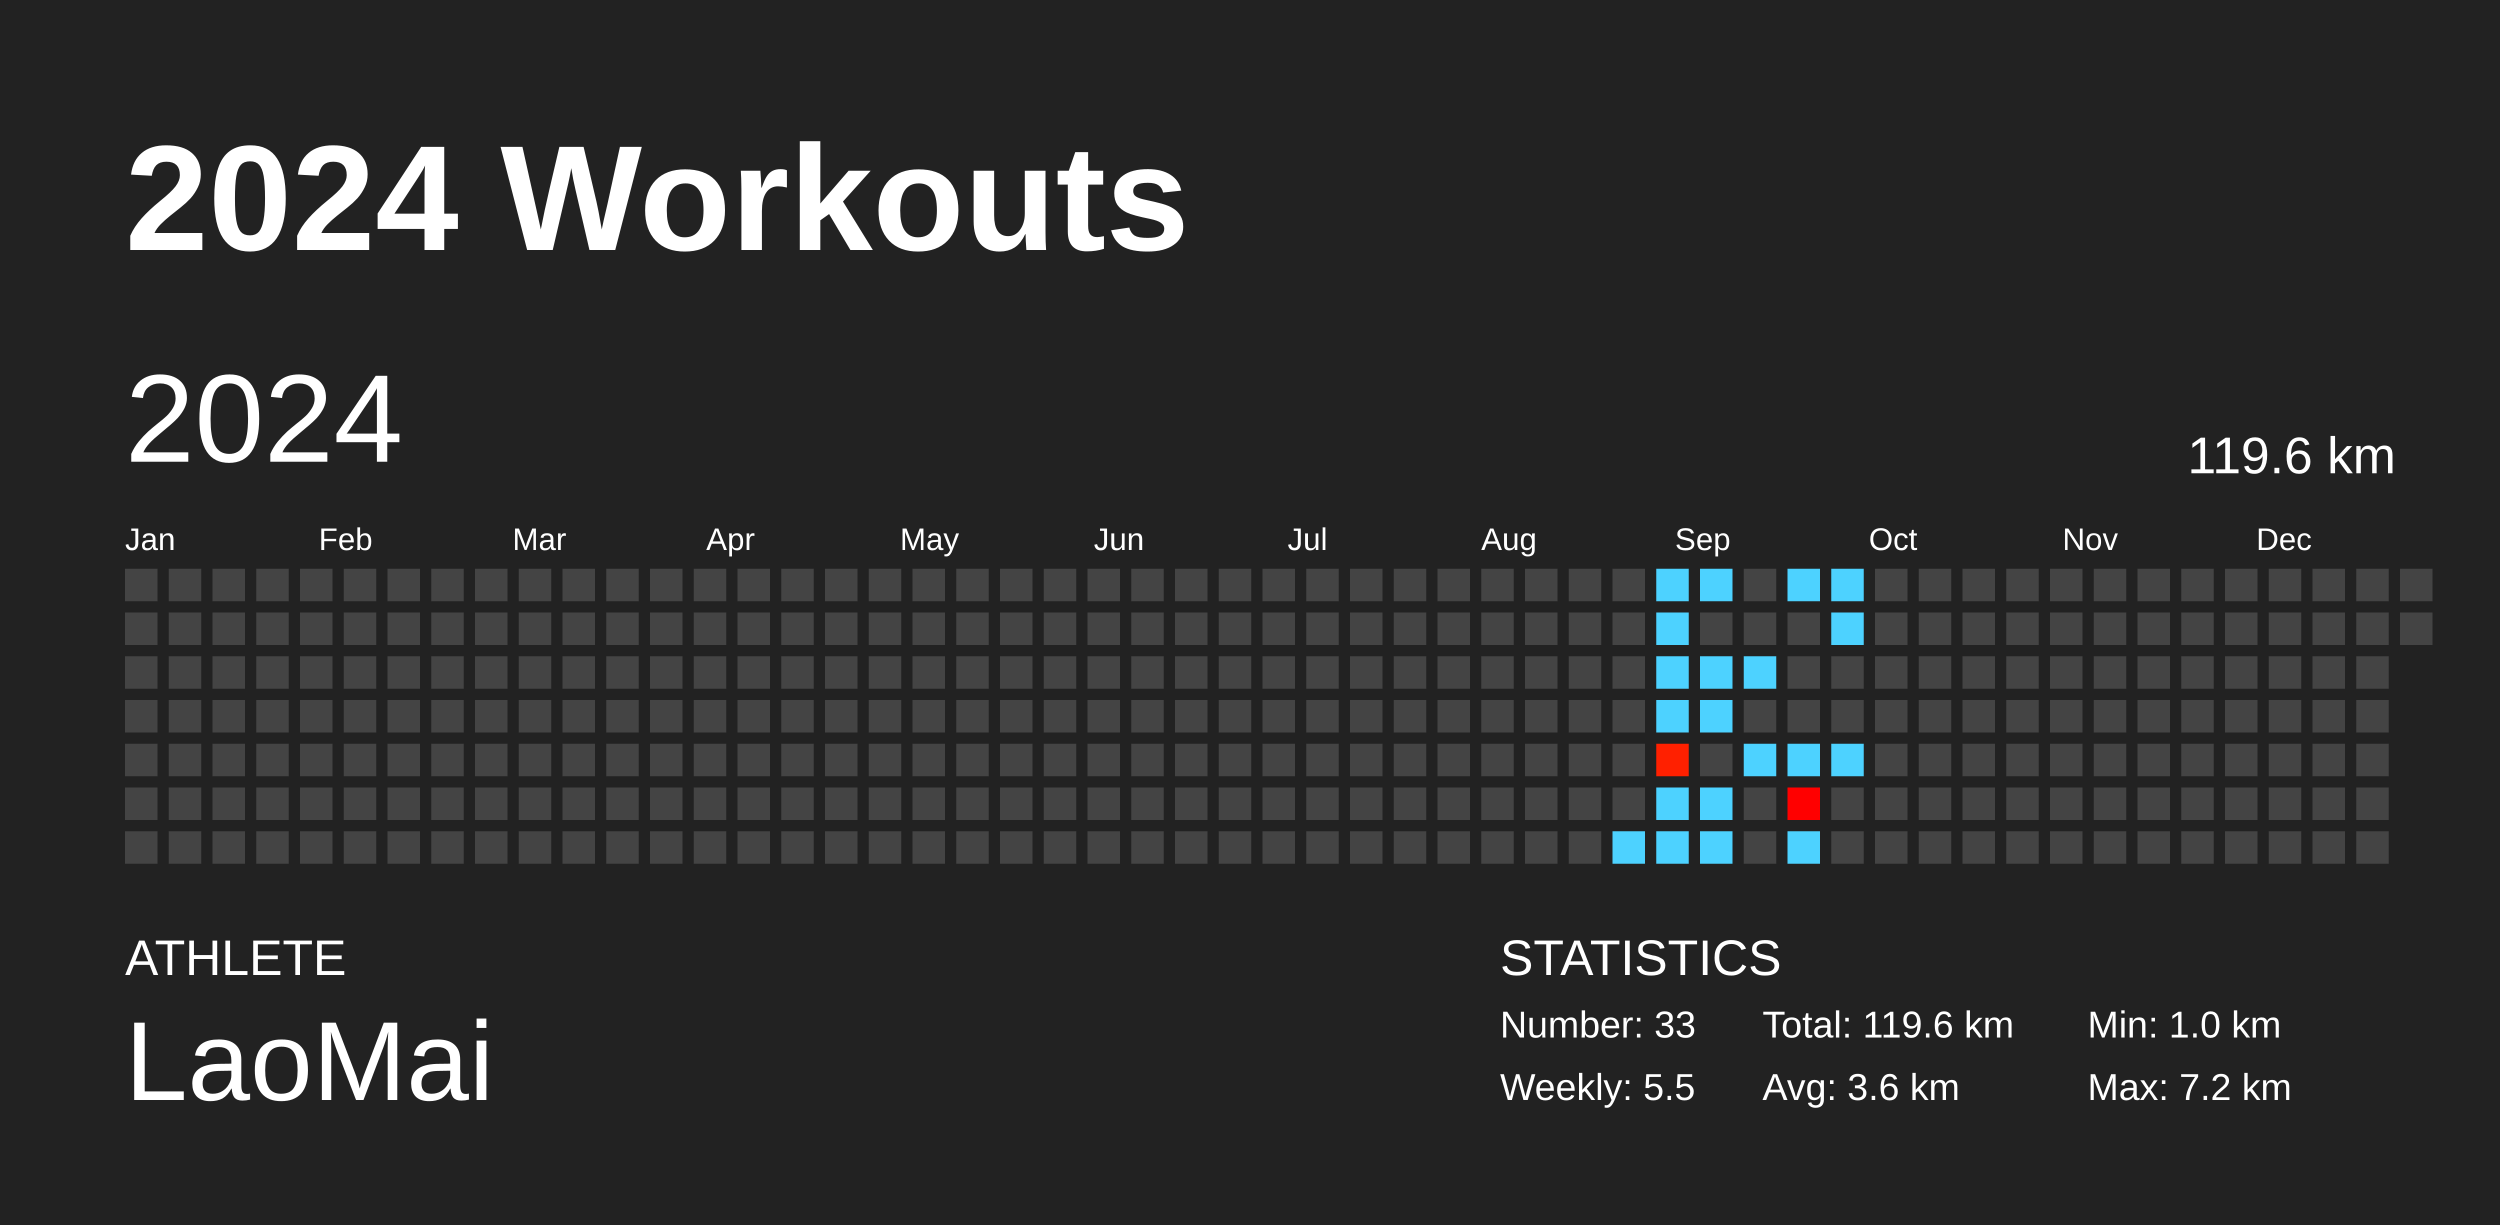
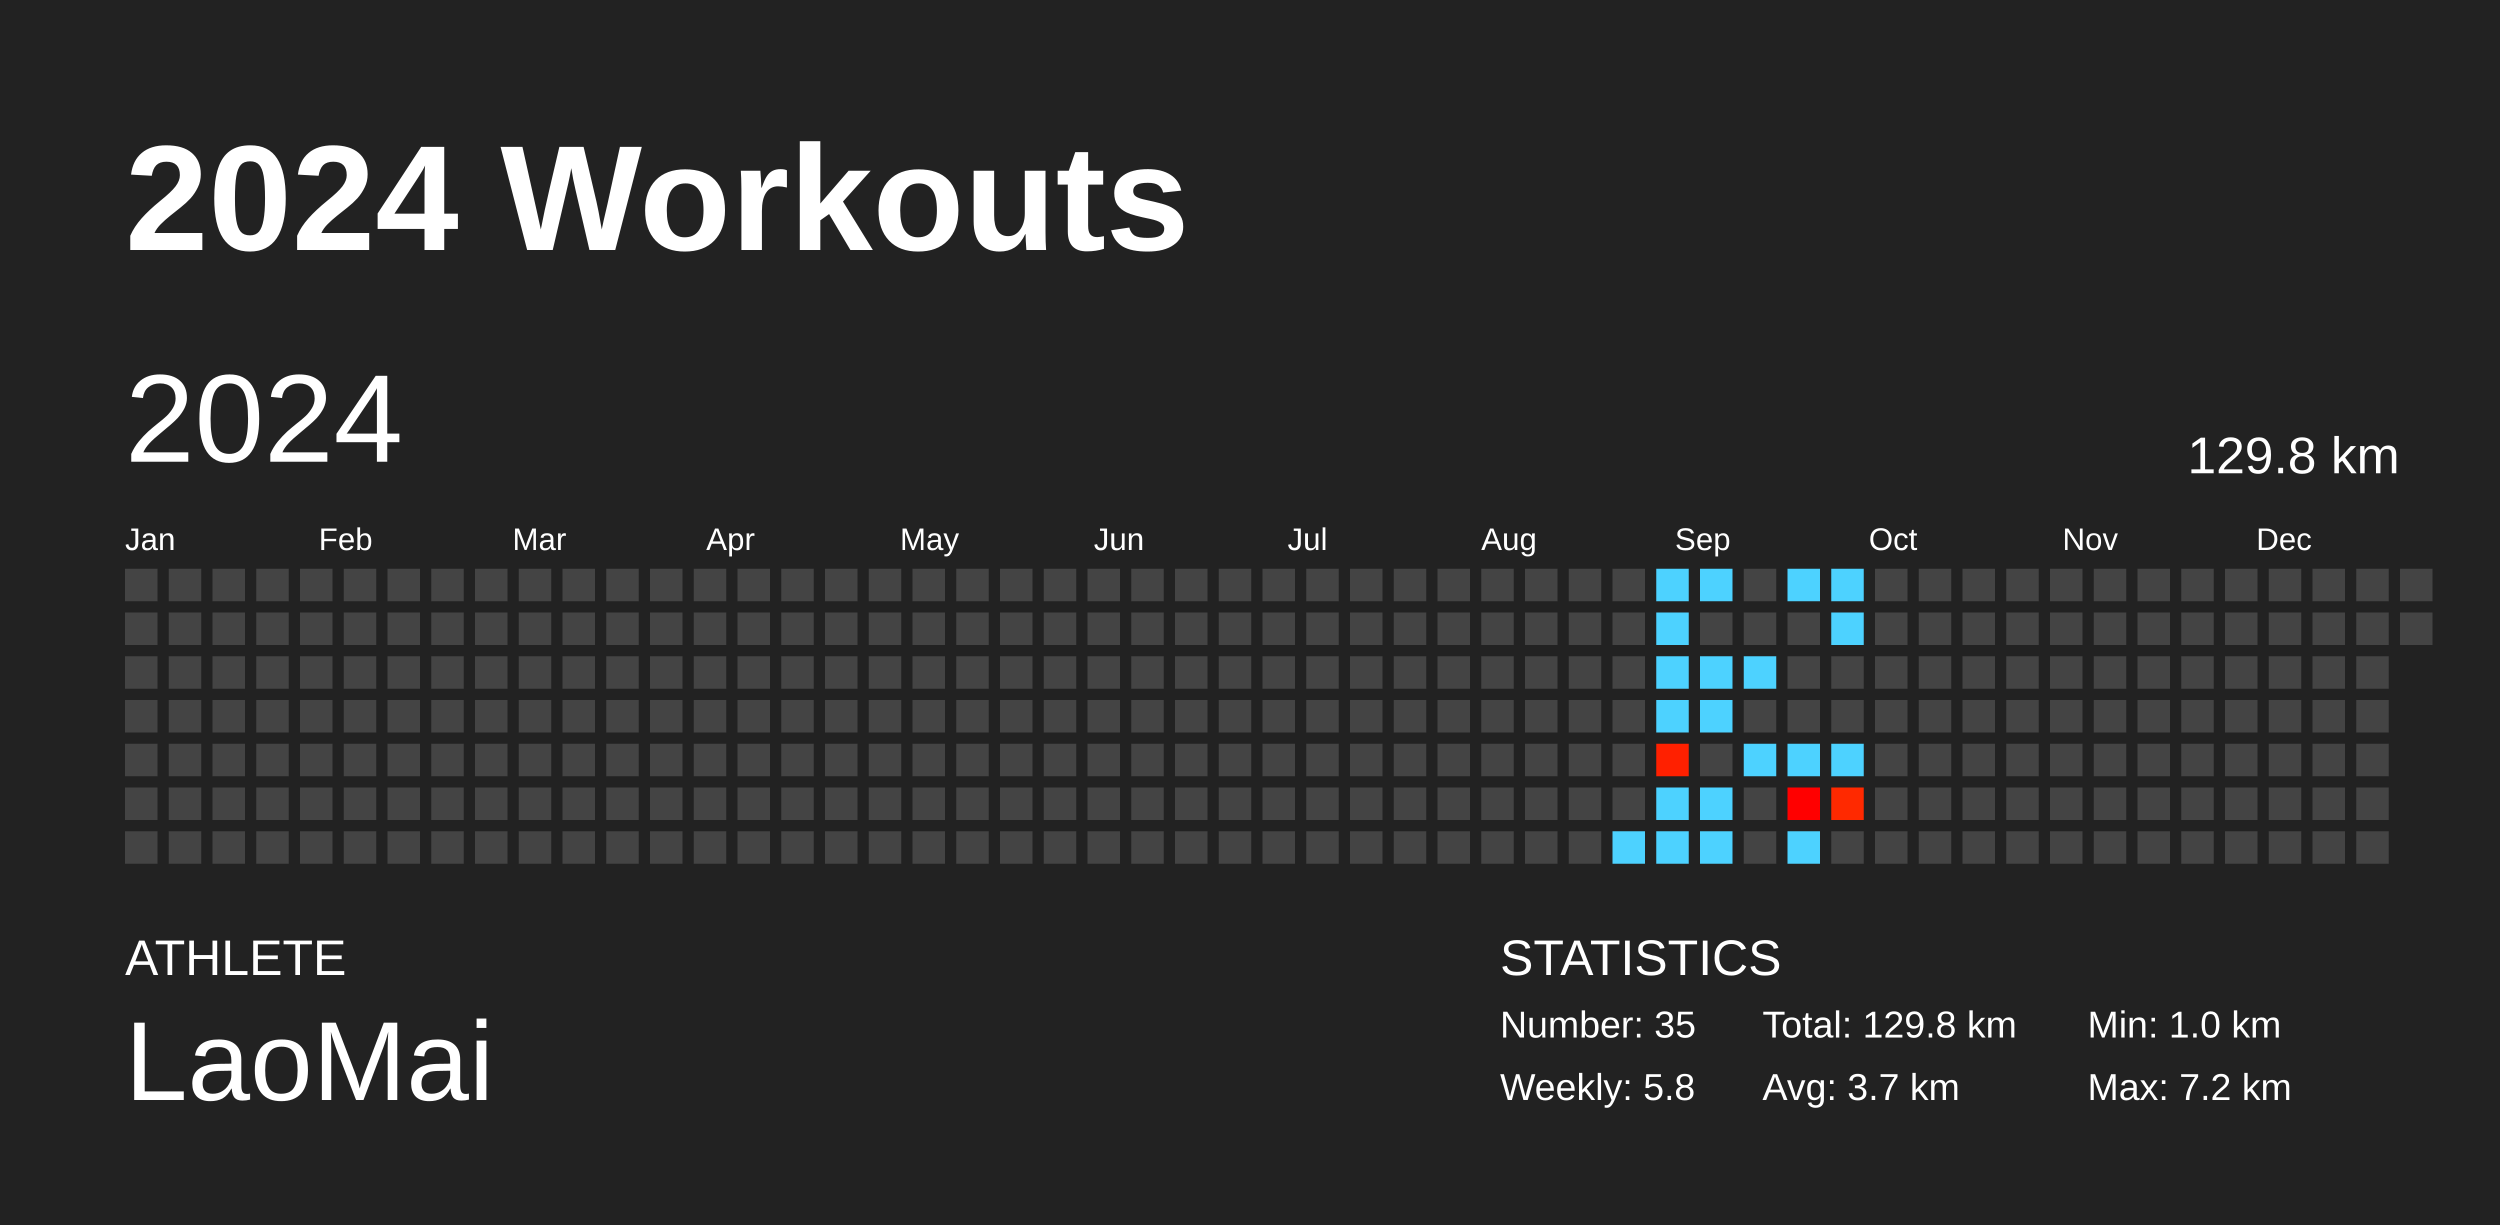
<svg xmlns="http://www.w3.org/2000/svg" baseProfile="full" height="98mm" version="1.1" viewBox="0,0,200,98" width="200mm">
  <defs />
  <rect fill="#222222" height="98" width="200" x="0" y="0" />
  <text fill="#FFFFFF" style="font-size:12px; font-family:Arial; font-weight:bold;" x="10" y="20">2024 Workouts</text>
  <text fill="#FFFFFF" style="font-size:4px; font-family:Arial" x="10" y="78">ATHLETE</text>
  <text fill="#FFFFFF" style="font-size:9px; font-family:Arial" x="10" y="88">LaoMai</text>
  <text fill="#FFFFFF" style="font-size:4px; font-family:Arial" x="120" y="78">STATISTICS</text>
-   <text fill="#FFFFFF" style="font-size:3px; font-family:Arial" x="120" y="83">Number: 33</text>
-   <text fill="#FFFFFF" style="font-size:3px; font-family:Arial" x="120" y="88">Weekly: 5.5</text>
-   <text fill="#FFFFFF" style="font-size:3px; font-family:Arial" x="141" y="83">Total: 119.6 km</text>
-   <text fill="#FFFFFF" style="font-size:3px; font-family:Arial" x="141" y="88">Avg: 3.6 km</text>
+   <text fill="#FFFFFF" style="font-size:3px; font-family:Arial" x="120" y="83">Number: 35</text>
+   <text fill="#FFFFFF" style="font-size:3px; font-family:Arial" x="120" y="88">Weekly: 5.8</text>
+   <text fill="#FFFFFF" style="font-size:3px; font-family:Arial" x="141" y="83">Total: 129.8 km</text>
+   <text fill="#FFFFFF" style="font-size:3px; font-family:Arial" x="141" y="88">Avg: 3.7 km</text>
  <text fill="#FFFFFF" style="font-size:3px; font-family:Arial" x="167" y="83">Min: 1.0 km</text>
  <text fill="#FFFFFF" style="font-size:3px; font-family:Arial" x="167" y="88">Max: 7.2 km</text>
  <text dominant-baseline="hanging" fill="#FFFFFF" style="font-size:10.0px; font-family:Arial;" x="10" y="30">2024</text>
-   <text dominant-baseline="hanging" fill="#FFFFFF" style="font-size:4.125px; font-family:Arial;" x="175" y="35">119.6 km</text>
+   <text dominant-baseline="hanging" fill="#FFFFFF" style="font-size:4.125px; font-family:Arial;" x="175" y="35">129.8 km</text>
  <text fill="#FFFFFF" style="font-size:2.5px; font-family:Arial" x="10.0" y="44">Jan</text>
  <text fill="#FFFFFF" style="font-size:2.5px; font-family:Arial" x="25.5" y="44">Feb</text>
  <text fill="#FFFFFF" style="font-size:2.5px; font-family:Arial" x="41.0" y="44">Mar</text>
  <text fill="#FFFFFF" style="font-size:2.5px; font-family:Arial" x="56.5" y="44">Apr</text>
  <text fill="#FFFFFF" style="font-size:2.5px; font-family:Arial" x="72.0" y="44">May</text>
  <text fill="#FFFFFF" style="font-size:2.5px; font-family:Arial" x="87.5" y="44">Jun</text>
  <text fill="#FFFFFF" style="font-size:2.5px; font-family:Arial" x="103.0" y="44">Jul</text>
  <text fill="#FFFFFF" style="font-size:2.5px; font-family:Arial" x="118.5" y="44">Aug</text>
  <text fill="#FFFFFF" style="font-size:2.5px; font-family:Arial" x="134.0" y="44">Sep</text>
  <text fill="#FFFFFF" style="font-size:2.5px; font-family:Arial" x="149.5" y="44">Oct</text>
  <text fill="#FFFFFF" style="font-size:2.5px; font-family:Arial" x="165.0" y="44">Nov</text>
  <text fill="#FFFFFF" style="font-size:2.5px; font-family:Arial" x="180.5" y="44">Dec</text>
  <rect fill="#444444" height="2.6" width="2.6" x="10.0" y="45.5" />
  <rect fill="#444444" height="2.6" width="2.6" x="10.0" y="49.0" />
  <rect fill="#444444" height="2.6" width="2.6" x="10.0" y="52.5" />
  <rect fill="#444444" height="2.6" width="2.6" x="10.0" y="56.0" />
  <rect fill="#444444" height="2.6" width="2.6" x="10.0" y="59.5" />
  <rect fill="#444444" height="2.6" width="2.6" x="10.0" y="63.0" />
  <rect fill="#444444" height="2.6" width="2.6" x="10.0" y="66.5" />
  <rect fill="#444444" height="2.6" width="2.6" x="13.5" y="45.5" />
  <rect fill="#444444" height="2.6" width="2.6" x="13.5" y="49.0" />
  <rect fill="#444444" height="2.6" width="2.6" x="13.5" y="52.5" />
  <rect fill="#444444" height="2.6" width="2.6" x="13.5" y="56.0" />
  <rect fill="#444444" height="2.6" width="2.6" x="13.5" y="59.5" />
  <rect fill="#444444" height="2.6" width="2.6" x="13.5" y="63.0" />
  <rect fill="#444444" height="2.6" width="2.6" x="13.5" y="66.5" />
  <rect fill="#444444" height="2.6" width="2.6" x="17.0" y="45.5" />
  <rect fill="#444444" height="2.6" width="2.6" x="17.0" y="49.0" />
  <rect fill="#444444" height="2.6" width="2.6" x="17.0" y="52.5" />
  <rect fill="#444444" height="2.6" width="2.6" x="17.0" y="56.0" />
  <rect fill="#444444" height="2.6" width="2.6" x="17.0" y="59.5" />
  <rect fill="#444444" height="2.6" width="2.6" x="17.0" y="63.0" />
  <rect fill="#444444" height="2.6" width="2.6" x="17.0" y="66.5" />
  <rect fill="#444444" height="2.6" width="2.6" x="20.5" y="45.5" />
  <rect fill="#444444" height="2.6" width="2.6" x="20.5" y="49.0" />
  <rect fill="#444444" height="2.6" width="2.6" x="20.5" y="52.5" />
  <rect fill="#444444" height="2.6" width="2.6" x="20.5" y="56.0" />
  <rect fill="#444444" height="2.6" width="2.6" x="20.5" y="59.5" />
  <rect fill="#444444" height="2.6" width="2.6" x="20.5" y="63.0" />
  <rect fill="#444444" height="2.6" width="2.6" x="20.5" y="66.5" />
  <rect fill="#444444" height="2.6" width="2.6" x="24.0" y="45.5" />
  <rect fill="#444444" height="2.6" width="2.6" x="24.0" y="49.0" />
  <rect fill="#444444" height="2.6" width="2.6" x="24.0" y="52.5" />
  <rect fill="#444444" height="2.6" width="2.6" x="24.0" y="56.0" />
  <rect fill="#444444" height="2.6" width="2.6" x="24.0" y="59.5" />
  <rect fill="#444444" height="2.6" width="2.6" x="24.0" y="63.0" />
  <rect fill="#444444" height="2.6" width="2.6" x="24.0" y="66.5" />
  <rect fill="#444444" height="2.6" width="2.6" x="27.5" y="45.5" />
  <rect fill="#444444" height="2.6" width="2.6" x="27.5" y="49.0" />
  <rect fill="#444444" height="2.6" width="2.6" x="27.5" y="52.5" />
  <rect fill="#444444" height="2.6" width="2.6" x="27.5" y="56.0" />
  <rect fill="#444444" height="2.6" width="2.6" x="27.5" y="59.5" />
  <rect fill="#444444" height="2.6" width="2.6" x="27.5" y="63.0" />
  <rect fill="#444444" height="2.6" width="2.6" x="27.5" y="66.5" />
  <rect fill="#444444" height="2.6" width="2.6" x="31.0" y="45.5" />
  <rect fill="#444444" height="2.6" width="2.6" x="31.0" y="49.0" />
  <rect fill="#444444" height="2.6" width="2.6" x="31.0" y="52.5" />
  <rect fill="#444444" height="2.6" width="2.6" x="31.0" y="56.0" />
  <rect fill="#444444" height="2.6" width="2.6" x="31.0" y="59.5" />
  <rect fill="#444444" height="2.6" width="2.6" x="31.0" y="63.0" />
  <rect fill="#444444" height="2.6" width="2.6" x="31.0" y="66.5" />
  <rect fill="#444444" height="2.6" width="2.6" x="34.5" y="45.5" />
  <rect fill="#444444" height="2.6" width="2.6" x="34.5" y="49.0" />
  <rect fill="#444444" height="2.6" width="2.6" x="34.5" y="52.5" />
  <rect fill="#444444" height="2.6" width="2.6" x="34.5" y="56.0" />
  <rect fill="#444444" height="2.6" width="2.6" x="34.5" y="59.5" />
  <rect fill="#444444" height="2.6" width="2.6" x="34.5" y="63.0" />
  <rect fill="#444444" height="2.6" width="2.6" x="34.5" y="66.5" />
  <rect fill="#444444" height="2.6" width="2.6" x="38.0" y="45.5" />
  <rect fill="#444444" height="2.6" width="2.6" x="38.0" y="49.0" />
  <rect fill="#444444" height="2.6" width="2.6" x="38.0" y="52.5" />
  <rect fill="#444444" height="2.6" width="2.6" x="38.0" y="56.0" />
  <rect fill="#444444" height="2.6" width="2.6" x="38.0" y="59.5" />
  <rect fill="#444444" height="2.6" width="2.6" x="38.0" y="63.0" />
  <rect fill="#444444" height="2.6" width="2.6" x="38.0" y="66.5" />
  <rect fill="#444444" height="2.6" width="2.6" x="41.5" y="45.5" />
  <rect fill="#444444" height="2.6" width="2.6" x="41.5" y="49.0" />
  <rect fill="#444444" height="2.6" width="2.6" x="41.5" y="52.5" />
  <rect fill="#444444" height="2.6" width="2.6" x="41.5" y="56.0" />
  <rect fill="#444444" height="2.6" width="2.6" x="41.5" y="59.5" />
  <rect fill="#444444" height="2.6" width="2.6" x="41.5" y="63.0" />
  <rect fill="#444444" height="2.6" width="2.6" x="41.5" y="66.5" />
  <rect fill="#444444" height="2.6" width="2.6" x="45.0" y="45.5" />
  <rect fill="#444444" height="2.6" width="2.6" x="45.0" y="49.0" />
  <rect fill="#444444" height="2.6" width="2.6" x="45.0" y="52.5" />
  <rect fill="#444444" height="2.6" width="2.6" x="45.0" y="56.0" />
  <rect fill="#444444" height="2.6" width="2.6" x="45.0" y="59.5" />
  <rect fill="#444444" height="2.6" width="2.6" x="45.0" y="63.0" />
  <rect fill="#444444" height="2.6" width="2.6" x="45.0" y="66.5" />
  <rect fill="#444444" height="2.6" width="2.6" x="48.5" y="45.5" />
  <rect fill="#444444" height="2.6" width="2.6" x="48.5" y="49.0" />
  <rect fill="#444444" height="2.6" width="2.6" x="48.5" y="52.5" />
  <rect fill="#444444" height="2.6" width="2.6" x="48.5" y="56.0" />
  <rect fill="#444444" height="2.6" width="2.6" x="48.5" y="59.5" />
  <rect fill="#444444" height="2.6" width="2.6" x="48.5" y="63.0" />
  <rect fill="#444444" height="2.6" width="2.6" x="48.5" y="66.5" />
  <rect fill="#444444" height="2.6" width="2.6" x="52.0" y="45.5" />
  <rect fill="#444444" height="2.6" width="2.6" x="52.0" y="49.0" />
  <rect fill="#444444" height="2.6" width="2.6" x="52.0" y="52.5" />
  <rect fill="#444444" height="2.6" width="2.6" x="52.0" y="56.0" />
  <rect fill="#444444" height="2.6" width="2.6" x="52.0" y="59.5" />
  <rect fill="#444444" height="2.6" width="2.6" x="52.0" y="63.0" />
  <rect fill="#444444" height="2.6" width="2.6" x="52.0" y="66.5" />
  <rect fill="#444444" height="2.6" width="2.6" x="55.5" y="45.5" />
  <rect fill="#444444" height="2.6" width="2.6" x="55.5" y="49.0" />
  <rect fill="#444444" height="2.6" width="2.6" x="55.5" y="52.5" />
  <rect fill="#444444" height="2.6" width="2.6" x="55.5" y="56.0" />
  <rect fill="#444444" height="2.6" width="2.6" x="55.5" y="59.5" />
  <rect fill="#444444" height="2.6" width="2.6" x="55.5" y="63.0" />
  <rect fill="#444444" height="2.6" width="2.6" x="55.5" y="66.5" />
  <rect fill="#444444" height="2.6" width="2.6" x="59.0" y="45.5" />
  <rect fill="#444444" height="2.6" width="2.6" x="59.0" y="49.0" />
  <rect fill="#444444" height="2.6" width="2.6" x="59.0" y="52.5" />
  <rect fill="#444444" height="2.6" width="2.6" x="59.0" y="56.0" />
  <rect fill="#444444" height="2.6" width="2.6" x="59.0" y="59.5" />
  <rect fill="#444444" height="2.6" width="2.6" x="59.0" y="63.0" />
  <rect fill="#444444" height="2.6" width="2.6" x="59.0" y="66.5" />
  <rect fill="#444444" height="2.6" width="2.6" x="62.5" y="45.5" />
  <rect fill="#444444" height="2.6" width="2.6" x="62.5" y="49.0" />
  <rect fill="#444444" height="2.6" width="2.6" x="62.5" y="52.5" />
  <rect fill="#444444" height="2.6" width="2.6" x="62.5" y="56.0" />
  <rect fill="#444444" height="2.6" width="2.6" x="62.5" y="59.5" />
  <rect fill="#444444" height="2.6" width="2.6" x="62.5" y="63.0" />
  <rect fill="#444444" height="2.6" width="2.6" x="62.5" y="66.5" />
  <rect fill="#444444" height="2.6" width="2.6" x="66.0" y="45.5" />
  <rect fill="#444444" height="2.6" width="2.6" x="66.0" y="49.0" />
  <rect fill="#444444" height="2.6" width="2.6" x="66.0" y="52.5" />
  <rect fill="#444444" height="2.6" width="2.6" x="66.0" y="56.0" />
  <rect fill="#444444" height="2.6" width="2.6" x="66.0" y="59.5" />
  <rect fill="#444444" height="2.6" width="2.6" x="66.0" y="63.0" />
  <rect fill="#444444" height="2.6" width="2.6" x="66.0" y="66.5" />
  <rect fill="#444444" height="2.6" width="2.6" x="69.5" y="45.5" />
  <rect fill="#444444" height="2.6" width="2.6" x="69.5" y="49.0" />
  <rect fill="#444444" height="2.6" width="2.6" x="69.5" y="52.5" />
  <rect fill="#444444" height="2.6" width="2.6" x="69.5" y="56.0" />
  <rect fill="#444444" height="2.6" width="2.6" x="69.5" y="59.5" />
  <rect fill="#444444" height="2.6" width="2.6" x="69.5" y="63.0" />
  <rect fill="#444444" height="2.6" width="2.6" x="69.5" y="66.5" />
  <rect fill="#444444" height="2.6" width="2.6" x="73.0" y="45.5" />
  <rect fill="#444444" height="2.6" width="2.6" x="73.0" y="49.0" />
  <rect fill="#444444" height="2.6" width="2.6" x="73.0" y="52.5" />
  <rect fill="#444444" height="2.6" width="2.6" x="73.0" y="56.0" />
  <rect fill="#444444" height="2.6" width="2.6" x="73.0" y="59.5" />
  <rect fill="#444444" height="2.6" width="2.6" x="73.0" y="63.0" />
  <rect fill="#444444" height="2.6" width="2.6" x="73.0" y="66.5" />
  <rect fill="#444444" height="2.6" width="2.6" x="76.5" y="45.5" />
  <rect fill="#444444" height="2.6" width="2.6" x="76.5" y="49.0" />
  <rect fill="#444444" height="2.6" width="2.6" x="76.5" y="52.5" />
  <rect fill="#444444" height="2.6" width="2.6" x="76.5" y="56.0" />
  <rect fill="#444444" height="2.6" width="2.6" x="76.5" y="59.5" />
  <rect fill="#444444" height="2.6" width="2.6" x="76.5" y="63.0" />
  <rect fill="#444444" height="2.6" width="2.6" x="76.5" y="66.5" />
  <rect fill="#444444" height="2.6" width="2.6" x="80.0" y="45.5" />
  <rect fill="#444444" height="2.6" width="2.6" x="80.0" y="49.0" />
  <rect fill="#444444" height="2.6" width="2.6" x="80.0" y="52.5" />
  <rect fill="#444444" height="2.6" width="2.6" x="80.0" y="56.0" />
  <rect fill="#444444" height="2.6" width="2.6" x="80.0" y="59.5" />
  <rect fill="#444444" height="2.6" width="2.6" x="80.0" y="63.0" />
  <rect fill="#444444" height="2.6" width="2.6" x="80.0" y="66.5" />
  <rect fill="#444444" height="2.6" width="2.6" x="83.5" y="45.5" />
  <rect fill="#444444" height="2.6" width="2.6" x="83.5" y="49.0" />
  <rect fill="#444444" height="2.6" width="2.6" x="83.5" y="52.5" />
  <rect fill="#444444" height="2.6" width="2.6" x="83.5" y="56.0" />
  <rect fill="#444444" height="2.6" width="2.6" x="83.5" y="59.5" />
  <rect fill="#444444" height="2.6" width="2.6" x="83.5" y="63.0" />
  <rect fill="#444444" height="2.6" width="2.6" x="83.5" y="66.5" />
  <rect fill="#444444" height="2.6" width="2.6" x="87.0" y="45.5" />
  <rect fill="#444444" height="2.6" width="2.6" x="87.0" y="49.0" />
  <rect fill="#444444" height="2.6" width="2.6" x="87.0" y="52.5" />
  <rect fill="#444444" height="2.6" width="2.6" x="87.0" y="56.0" />
  <rect fill="#444444" height="2.6" width="2.6" x="87.0" y="59.5" />
  <rect fill="#444444" height="2.6" width="2.6" x="87.0" y="63.0" />
  <rect fill="#444444" height="2.6" width="2.6" x="87.0" y="66.5" />
  <rect fill="#444444" height="2.6" width="2.6" x="90.5" y="45.5" />
  <rect fill="#444444" height="2.6" width="2.6" x="90.5" y="49.0" />
  <rect fill="#444444" height="2.6" width="2.6" x="90.5" y="52.5" />
  <rect fill="#444444" height="2.6" width="2.6" x="90.5" y="56.0" />
  <rect fill="#444444" height="2.6" width="2.6" x="90.5" y="59.5" />
  <rect fill="#444444" height="2.6" width="2.6" x="90.5" y="63.0" />
  <rect fill="#444444" height="2.6" width="2.6" x="90.5" y="66.5" />
  <rect fill="#444444" height="2.6" width="2.6" x="94.0" y="45.5" />
  <rect fill="#444444" height="2.6" width="2.6" x="94.0" y="49.0" />
  <rect fill="#444444" height="2.6" width="2.6" x="94.0" y="52.5" />
  <rect fill="#444444" height="2.6" width="2.6" x="94.0" y="56.0" />
  <rect fill="#444444" height="2.6" width="2.6" x="94.0" y="59.5" />
  <rect fill="#444444" height="2.6" width="2.6" x="94.0" y="63.0" />
  <rect fill="#444444" height="2.6" width="2.6" x="94.0" y="66.5" />
  <rect fill="#444444" height="2.6" width="2.6" x="97.5" y="45.5" />
  <rect fill="#444444" height="2.6" width="2.6" x="97.5" y="49.0" />
  <rect fill="#444444" height="2.6" width="2.6" x="97.5" y="52.5" />
  <rect fill="#444444" height="2.6" width="2.6" x="97.5" y="56.0" />
  <rect fill="#444444" height="2.6" width="2.6" x="97.5" y="59.5" />
  <rect fill="#444444" height="2.6" width="2.6" x="97.5" y="63.0" />
  <rect fill="#444444" height="2.6" width="2.6" x="97.5" y="66.5" />
  <rect fill="#444444" height="2.6" width="2.6" x="101.0" y="45.5" />
  <rect fill="#444444" height="2.6" width="2.6" x="101.0" y="49.0" />
  <rect fill="#444444" height="2.6" width="2.6" x="101.0" y="52.5" />
  <rect fill="#444444" height="2.6" width="2.6" x="101.0" y="56.0" />
  <rect fill="#444444" height="2.6" width="2.6" x="101.0" y="59.5" />
  <rect fill="#444444" height="2.6" width="2.6" x="101.0" y="63.0" />
  <rect fill="#444444" height="2.6" width="2.6" x="101.0" y="66.5" />
  <rect fill="#444444" height="2.6" width="2.6" x="104.5" y="45.5" />
  <rect fill="#444444" height="2.6" width="2.6" x="104.5" y="49.0" />
  <rect fill="#444444" height="2.6" width="2.6" x="104.5" y="52.5" />
  <rect fill="#444444" height="2.6" width="2.6" x="104.5" y="56.0" />
  <rect fill="#444444" height="2.6" width="2.6" x="104.5" y="59.5" />
  <rect fill="#444444" height="2.6" width="2.6" x="104.5" y="63.0" />
  <rect fill="#444444" height="2.6" width="2.6" x="104.5" y="66.5" />
  <rect fill="#444444" height="2.6" width="2.6" x="108.0" y="45.5" />
  <rect fill="#444444" height="2.6" width="2.6" x="108.0" y="49.0" />
  <rect fill="#444444" height="2.6" width="2.6" x="108.0" y="52.5" />
  <rect fill="#444444" height="2.6" width="2.6" x="108.0" y="56.0" />
  <rect fill="#444444" height="2.6" width="2.6" x="108.0" y="59.5" />
  <rect fill="#444444" height="2.6" width="2.6" x="108.0" y="63.0" />
  <rect fill="#444444" height="2.6" width="2.6" x="108.0" y="66.5" />
  <rect fill="#444444" height="2.6" width="2.6" x="111.5" y="45.5" />
  <rect fill="#444444" height="2.6" width="2.6" x="111.5" y="49.0" />
  <rect fill="#444444" height="2.6" width="2.6" x="111.5" y="52.5" />
  <rect fill="#444444" height="2.6" width="2.6" x="111.5" y="56.0" />
  <rect fill="#444444" height="2.6" width="2.6" x="111.5" y="59.5" />
  <rect fill="#444444" height="2.6" width="2.6" x="111.5" y="63.0" />
  <rect fill="#444444" height="2.6" width="2.6" x="111.5" y="66.5" />
  <rect fill="#444444" height="2.6" width="2.6" x="115.0" y="45.5" />
  <rect fill="#444444" height="2.6" width="2.6" x="115.0" y="49.0" />
  <rect fill="#444444" height="2.6" width="2.6" x="115.0" y="52.5" />
  <rect fill="#444444" height="2.6" width="2.6" x="115.0" y="56.0" />
  <rect fill="#444444" height="2.6" width="2.6" x="115.0" y="59.5" />
  <rect fill="#444444" height="2.6" width="2.6" x="115.0" y="63.0" />
  <rect fill="#444444" height="2.6" width="2.6" x="115.0" y="66.5" />
  <rect fill="#444444" height="2.6" width="2.6" x="118.5" y="45.5" />
  <rect fill="#444444" height="2.6" width="2.6" x="118.5" y="49.0" />
  <rect fill="#444444" height="2.6" width="2.6" x="118.5" y="52.5" />
  <rect fill="#444444" height="2.6" width="2.6" x="118.5" y="56.0" />
  <rect fill="#444444" height="2.6" width="2.6" x="118.5" y="59.5" />
  <rect fill="#444444" height="2.6" width="2.6" x="118.5" y="63.0" />
  <rect fill="#444444" height="2.6" width="2.6" x="118.5" y="66.5" />
  <rect fill="#444444" height="2.6" width="2.6" x="122.0" y="45.5" />
  <rect fill="#444444" height="2.6" width="2.6" x="122.0" y="49.0" />
  <rect fill="#444444" height="2.6" width="2.6" x="122.0" y="52.5" />
  <rect fill="#444444" height="2.6" width="2.6" x="122.0" y="56.0" />
  <rect fill="#444444" height="2.6" width="2.6" x="122.0" y="59.5" />
  <rect fill="#444444" height="2.6" width="2.6" x="122.0" y="63.0" />
  <rect fill="#444444" height="2.6" width="2.6" x="122.0" y="66.5" />
  <rect fill="#444444" height="2.6" width="2.6" x="125.5" y="45.5" />
  <rect fill="#444444" height="2.6" width="2.6" x="125.5" y="49.0" />
  <rect fill="#444444" height="2.6" width="2.6" x="125.5" y="52.5" />
  <rect fill="#444444" height="2.6" width="2.6" x="125.5" y="56.0" />
  <rect fill="#444444" height="2.6" width="2.6" x="125.5" y="59.5" />
  <rect fill="#444444" height="2.6" width="2.6" x="125.5" y="63.0" />
  <rect fill="#444444" height="2.6" width="2.6" x="125.5" y="66.5" />
  <rect fill="#444444" height="2.6" width="2.6" x="129.0" y="45.5" />
  <rect fill="#444444" height="2.6" width="2.6" x="129.0" y="49.0" />
  <rect fill="#444444" height="2.6" width="2.6" x="129.0" y="52.5" />
  <rect fill="#444444" height="2.6" width="2.6" x="129.0" y="56.0" />
  <rect fill="#444444" height="2.6" width="2.6" x="129.0" y="59.5" />
  <rect fill="#444444" height="2.6" width="2.6" x="129.0" y="63.0" />
  <rect fill="#4dd2ff" height="2.6" width="2.6" x="129.0" y="66.5" />
  <rect fill="#4dd2ff" height="2.6" width="2.6" x="132.5" y="45.5" />
  <rect fill="#4dd2ff" height="2.6" width="2.6" x="132.5" y="49.0" />
  <rect fill="#4dd2ff" height="2.6" width="2.6" x="132.5" y="52.5" />
  <rect fill="#4dd2ff" height="2.6" width="2.6" x="132.5" y="56.0" />
  <rect fill="#ff2000" height="2.6" width="2.6" x="132.5" y="59.5" />
  <rect fill="#4dd2ff" height="2.6" width="2.6" x="132.5" y="63.0" />
  <rect fill="#4dd2ff" height="2.6" width="2.6" x="132.5" y="66.5" />
  <rect fill="#4dd2ff" height="2.6" width="2.6" x="136.0" y="45.5" />
  <rect fill="#444444" height="2.6" width="2.6" x="136.0" y="49.0" />
  <rect fill="#4dd2ff" height="2.6" width="2.6" x="136.0" y="52.5" />
  <rect fill="#4dd2ff" height="2.6" width="2.6" x="136.0" y="56.0" />
  <rect fill="#444444" height="2.6" width="2.6" x="136.0" y="59.5" />
  <rect fill="#4dd2ff" height="2.6" width="2.6" x="136.0" y="63.0" />
  <rect fill="#4dd2ff" height="2.6" width="2.6" x="136.0" y="66.5" />
  <rect fill="#444444" height="2.6" width="2.6" x="139.5" y="45.5" />
  <rect fill="#444444" height="2.6" width="2.6" x="139.5" y="49.0" />
  <rect fill="#4dd2ff" height="2.6" width="2.6" x="139.5" y="52.5" />
  <rect fill="#444444" height="2.6" width="2.6" x="139.5" y="56.0" />
  <rect fill="#4dd2ff" height="2.6" width="2.6" x="139.5" y="59.5" />
  <rect fill="#444444" height="2.6" width="2.6" x="139.5" y="63.0" />
  <rect fill="#444444" height="2.6" width="2.6" x="139.5" y="66.5" />
  <rect fill="#4dd2ff" height="2.6" width="2.6" x="143.0" y="45.5" />
  <rect fill="#444444" height="2.6" width="2.6" x="143.0" y="49.0" />
  <rect fill="#444444" height="2.6" width="2.6" x="143.0" y="52.5" />
  <rect fill="#444444" height="2.6" width="2.6" x="143.0" y="56.0" />
  <rect fill="#4dd2ff" height="2.6" width="2.6" x="143.0" y="59.5" />
  <rect fill="#ff0000" height="2.6" width="2.6" x="143.0" y="63.0" />
  <rect fill="#4dd2ff" height="2.6" width="2.6" x="143.0" y="66.5" />
  <rect fill="#4dd2ff" height="2.6" width="2.6" x="146.5" y="45.5" />
  <rect fill="#4dd2ff" height="2.6" width="2.6" x="146.5" y="49.0" />
  <rect fill="#444444" height="2.6" width="2.6" x="146.5" y="52.5" />
  <rect fill="#444444" height="2.6" width="2.6" x="146.5" y="56.0" />
  <rect fill="#4dd2ff" height="2.6" width="2.6" x="146.5" y="59.5" />
-   <rect fill="#444444" height="2.6" width="2.6" x="146.5" y="63.0" />
+   <rect fill="#ff2900" height="2.6" width="2.6" x="146.5" y="63.0" />
  <rect fill="#444444" height="2.6" width="2.6" x="146.5" y="66.5" />
  <rect fill="#444444" height="2.6" width="2.6" x="150.0" y="45.5" />
  <rect fill="#444444" height="2.6" width="2.6" x="150.0" y="49.0" />
  <rect fill="#444444" height="2.6" width="2.6" x="150.0" y="52.5" />
  <rect fill="#444444" height="2.6" width="2.6" x="150.0" y="56.0" />
  <rect fill="#444444" height="2.6" width="2.6" x="150.0" y="59.5" />
  <rect fill="#444444" height="2.6" width="2.6" x="150.0" y="63.0" />
  <rect fill="#444444" height="2.6" width="2.6" x="150.0" y="66.5" />
  <rect fill="#444444" height="2.6" width="2.6" x="153.5" y="45.5" />
  <rect fill="#444444" height="2.6" width="2.6" x="153.5" y="49.0" />
  <rect fill="#444444" height="2.6" width="2.6" x="153.5" y="52.5" />
  <rect fill="#444444" height="2.6" width="2.6" x="153.5" y="56.0" />
  <rect fill="#444444" height="2.6" width="2.6" x="153.5" y="59.5" />
  <rect fill="#444444" height="2.6" width="2.6" x="153.5" y="63.0" />
  <rect fill="#444444" height="2.6" width="2.6" x="153.5" y="66.5" />
  <rect fill="#444444" height="2.6" width="2.6" x="157.0" y="45.5" />
  <rect fill="#444444" height="2.6" width="2.6" x="157.0" y="49.0" />
  <rect fill="#444444" height="2.6" width="2.6" x="157.0" y="52.5" />
  <rect fill="#444444" height="2.6" width="2.6" x="157.0" y="56.0" />
  <rect fill="#444444" height="2.6" width="2.6" x="157.0" y="59.5" />
  <rect fill="#444444" height="2.6" width="2.6" x="157.0" y="63.0" />
  <rect fill="#444444" height="2.6" width="2.6" x="157.0" y="66.5" />
  <rect fill="#444444" height="2.6" width="2.6" x="160.5" y="45.5" />
  <rect fill="#444444" height="2.6" width="2.6" x="160.5" y="49.0" />
  <rect fill="#444444" height="2.6" width="2.6" x="160.5" y="52.5" />
  <rect fill="#444444" height="2.6" width="2.6" x="160.5" y="56.0" />
  <rect fill="#444444" height="2.6" width="2.6" x="160.5" y="59.5" />
  <rect fill="#444444" height="2.6" width="2.6" x="160.5" y="63.0" />
  <rect fill="#444444" height="2.6" width="2.6" x="160.5" y="66.5" />
  <rect fill="#444444" height="2.6" width="2.6" x="164.0" y="45.5" />
  <rect fill="#444444" height="2.6" width="2.6" x="164.0" y="49.0" />
  <rect fill="#444444" height="2.6" width="2.6" x="164.0" y="52.5" />
  <rect fill="#444444" height="2.6" width="2.6" x="164.0" y="56.0" />
  <rect fill="#444444" height="2.6" width="2.6" x="164.0" y="59.5" />
  <rect fill="#444444" height="2.6" width="2.6" x="164.0" y="63.0" />
  <rect fill="#444444" height="2.6" width="2.6" x="164.0" y="66.5" />
  <rect fill="#444444" height="2.6" width="2.6" x="167.5" y="45.5" />
  <rect fill="#444444" height="2.6" width="2.6" x="167.5" y="49.0" />
  <rect fill="#444444" height="2.6" width="2.6" x="167.5" y="52.5" />
  <rect fill="#444444" height="2.6" width="2.6" x="167.5" y="56.0" />
  <rect fill="#444444" height="2.6" width="2.6" x="167.5" y="59.5" />
  <rect fill="#444444" height="2.6" width="2.6" x="167.5" y="63.0" />
  <rect fill="#444444" height="2.6" width="2.6" x="167.5" y="66.5" />
  <rect fill="#444444" height="2.6" width="2.6" x="171.0" y="45.5" />
  <rect fill="#444444" height="2.6" width="2.6" x="171.0" y="49.0" />
  <rect fill="#444444" height="2.6" width="2.6" x="171.0" y="52.5" />
  <rect fill="#444444" height="2.6" width="2.6" x="171.0" y="56.0" />
  <rect fill="#444444" height="2.6" width="2.6" x="171.0" y="59.5" />
  <rect fill="#444444" height="2.6" width="2.6" x="171.0" y="63.0" />
  <rect fill="#444444" height="2.6" width="2.6" x="171.0" y="66.5" />
  <rect fill="#444444" height="2.6" width="2.6" x="174.5" y="45.5" />
  <rect fill="#444444" height="2.6" width="2.6" x="174.5" y="49.0" />
  <rect fill="#444444" height="2.6" width="2.6" x="174.5" y="52.5" />
  <rect fill="#444444" height="2.6" width="2.6" x="174.5" y="56.0" />
  <rect fill="#444444" height="2.6" width="2.6" x="174.5" y="59.5" />
  <rect fill="#444444" height="2.6" width="2.6" x="174.5" y="63.0" />
  <rect fill="#444444" height="2.6" width="2.6" x="174.5" y="66.5" />
  <rect fill="#444444" height="2.6" width="2.6" x="178.0" y="45.5" />
  <rect fill="#444444" height="2.6" width="2.6" x="178.0" y="49.0" />
  <rect fill="#444444" height="2.6" width="2.6" x="178.0" y="52.5" />
  <rect fill="#444444" height="2.6" width="2.6" x="178.0" y="56.0" />
  <rect fill="#444444" height="2.6" width="2.6" x="178.0" y="59.5" />
  <rect fill="#444444" height="2.6" width="2.6" x="178.0" y="63.0" />
  <rect fill="#444444" height="2.6" width="2.6" x="178.0" y="66.5" />
  <rect fill="#444444" height="2.6" width="2.6" x="181.5" y="45.5" />
  <rect fill="#444444" height="2.6" width="2.6" x="181.5" y="49.0" />
  <rect fill="#444444" height="2.6" width="2.6" x="181.5" y="52.5" />
  <rect fill="#444444" height="2.6" width="2.6" x="181.5" y="56.0" />
  <rect fill="#444444" height="2.6" width="2.6" x="181.5" y="59.5" />
  <rect fill="#444444" height="2.6" width="2.6" x="181.5" y="63.0" />
  <rect fill="#444444" height="2.6" width="2.6" x="181.5" y="66.5" />
  <rect fill="#444444" height="2.6" width="2.6" x="185.0" y="45.5" />
  <rect fill="#444444" height="2.6" width="2.6" x="185.0" y="49.0" />
  <rect fill="#444444" height="2.6" width="2.6" x="185.0" y="52.5" />
  <rect fill="#444444" height="2.6" width="2.6" x="185.0" y="56.0" />
  <rect fill="#444444" height="2.6" width="2.6" x="185.0" y="59.5" />
  <rect fill="#444444" height="2.6" width="2.6" x="185.0" y="63.0" />
  <rect fill="#444444" height="2.6" width="2.6" x="185.0" y="66.5" />
  <rect fill="#444444" height="2.6" width="2.6" x="188.5" y="45.5" />
  <rect fill="#444444" height="2.6" width="2.6" x="188.5" y="49.0" />
  <rect fill="#444444" height="2.6" width="2.6" x="188.5" y="52.5" />
  <rect fill="#444444" height="2.6" width="2.6" x="188.5" y="56.0" />
  <rect fill="#444444" height="2.6" width="2.6" x="188.5" y="59.5" />
  <rect fill="#444444" height="2.6" width="2.6" x="188.5" y="63.0" />
  <rect fill="#444444" height="2.6" width="2.6" x="188.5" y="66.5" />
  <rect fill="#444444" height="2.6" width="2.6" x="192.0" y="45.5" />
  <rect fill="#444444" height="2.6" width="2.6" x="192.0" y="49.0" />
</svg>
